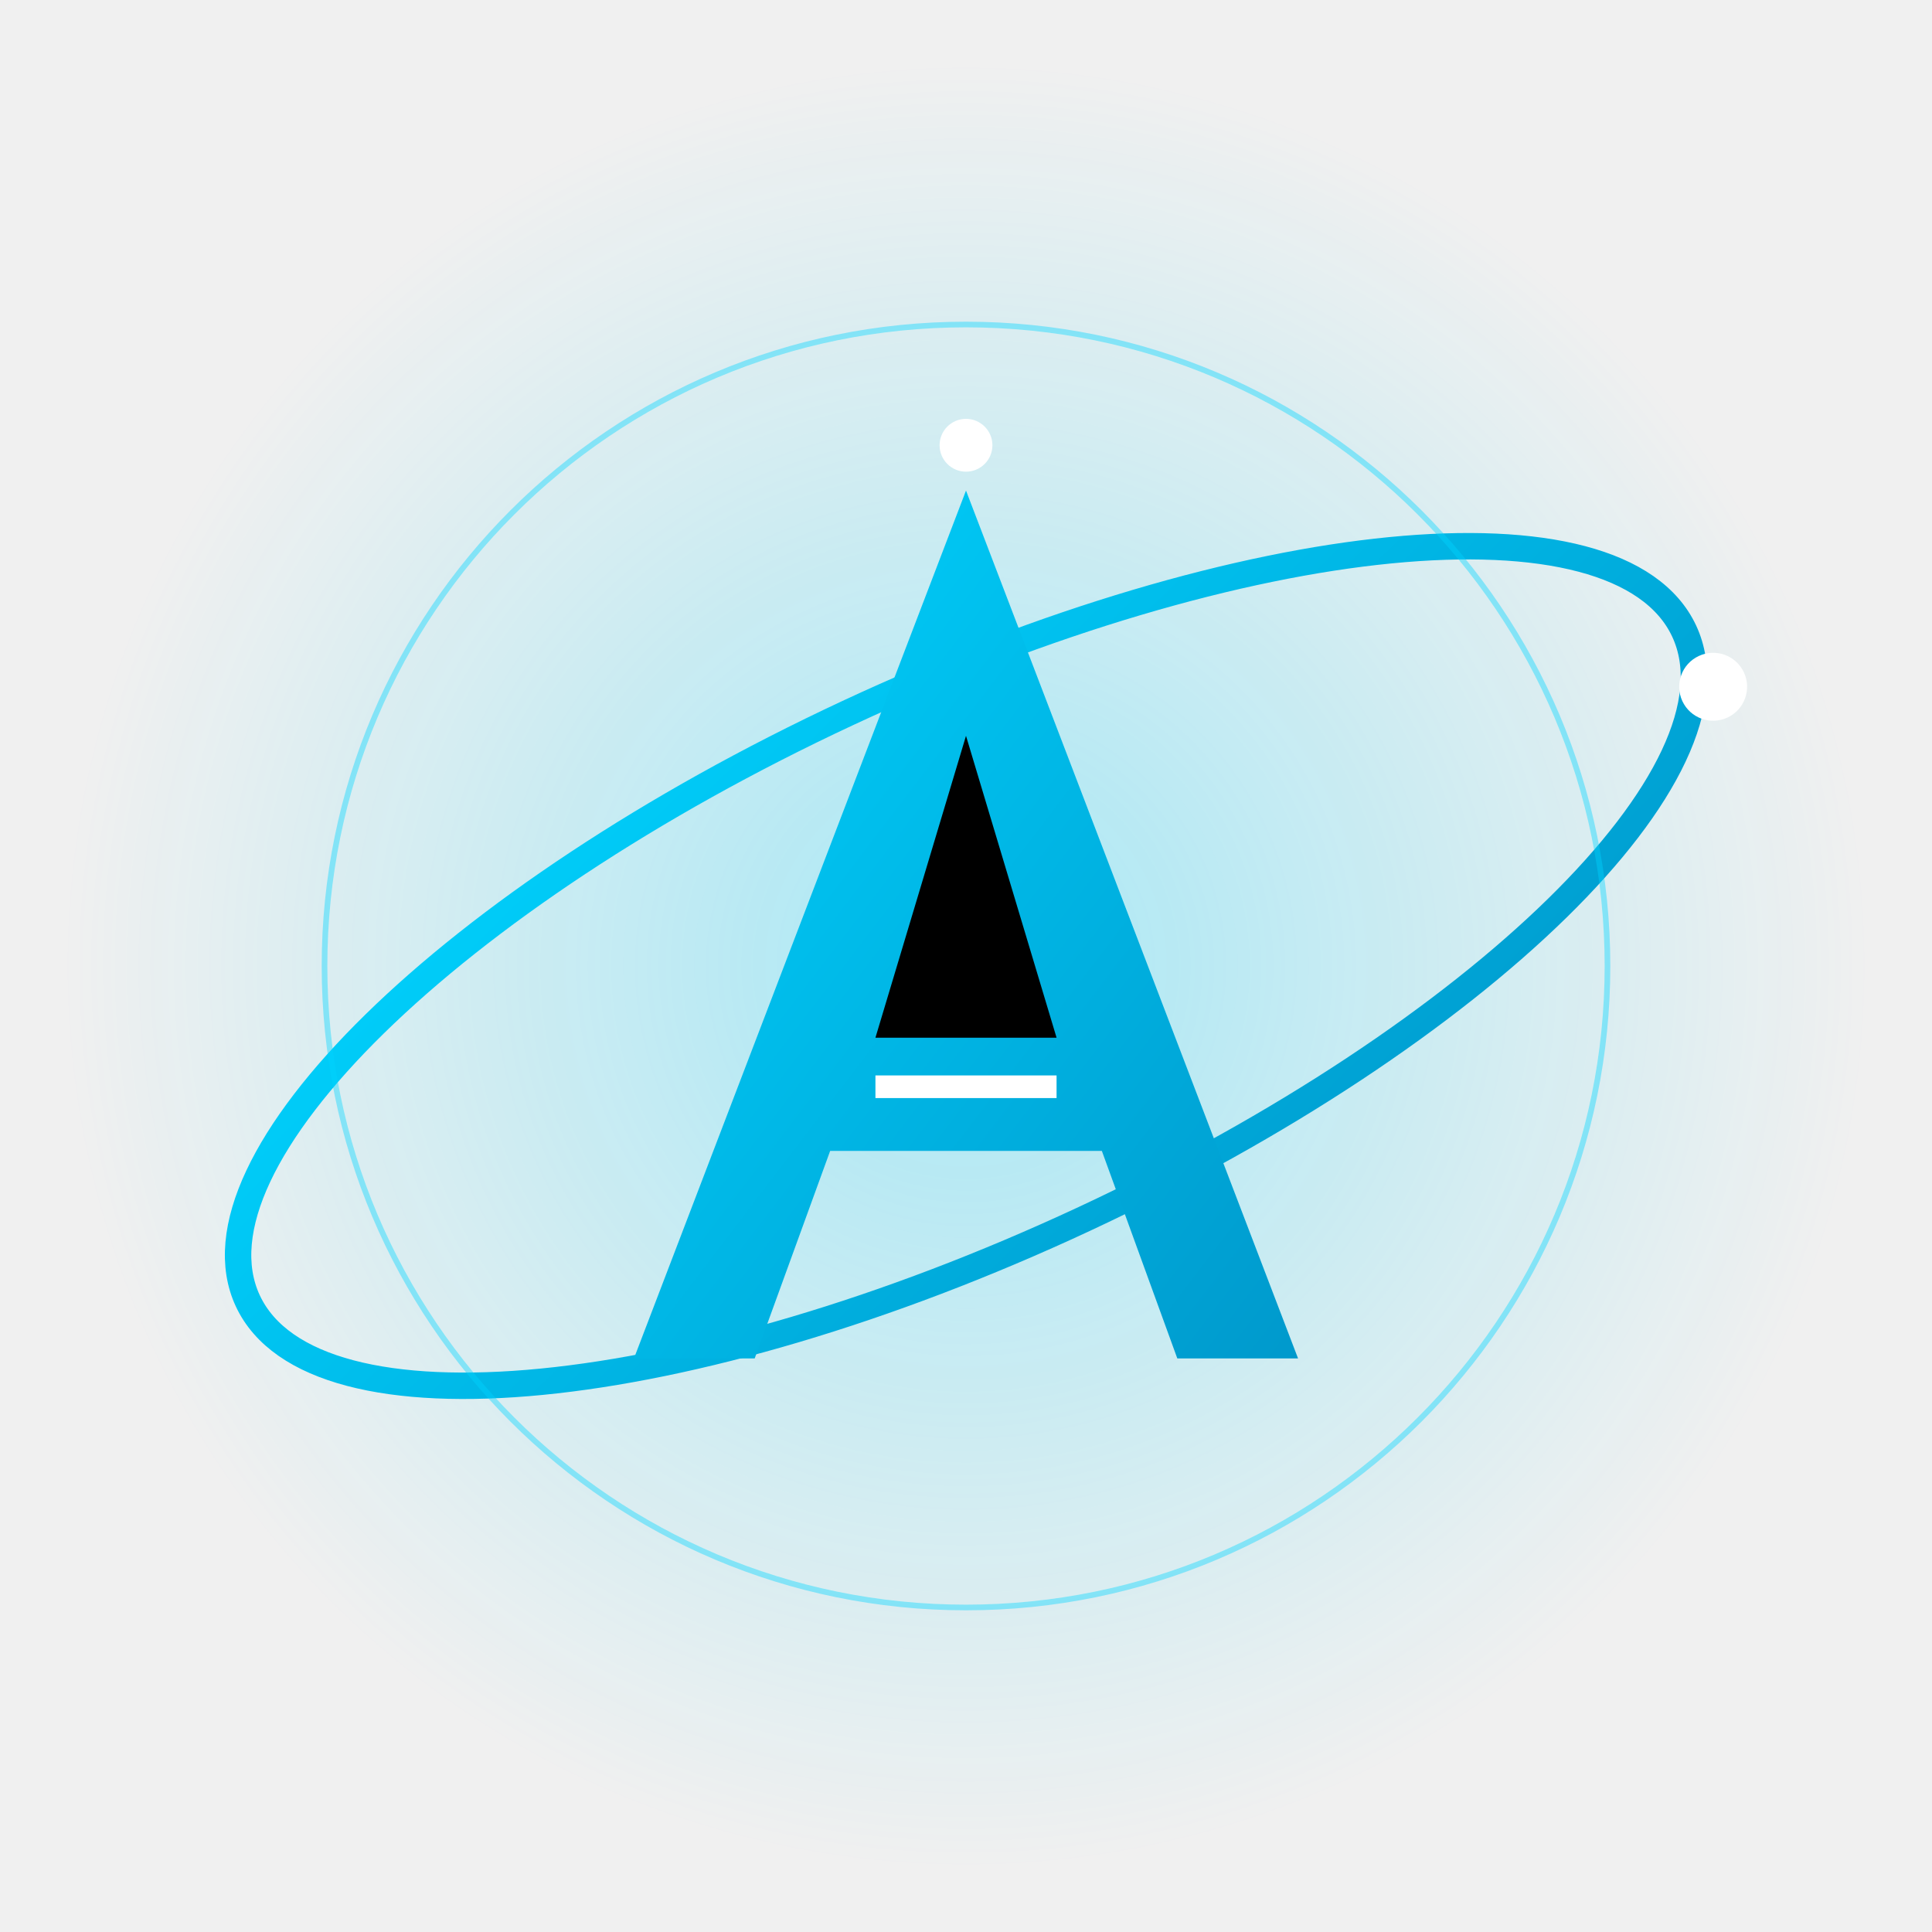
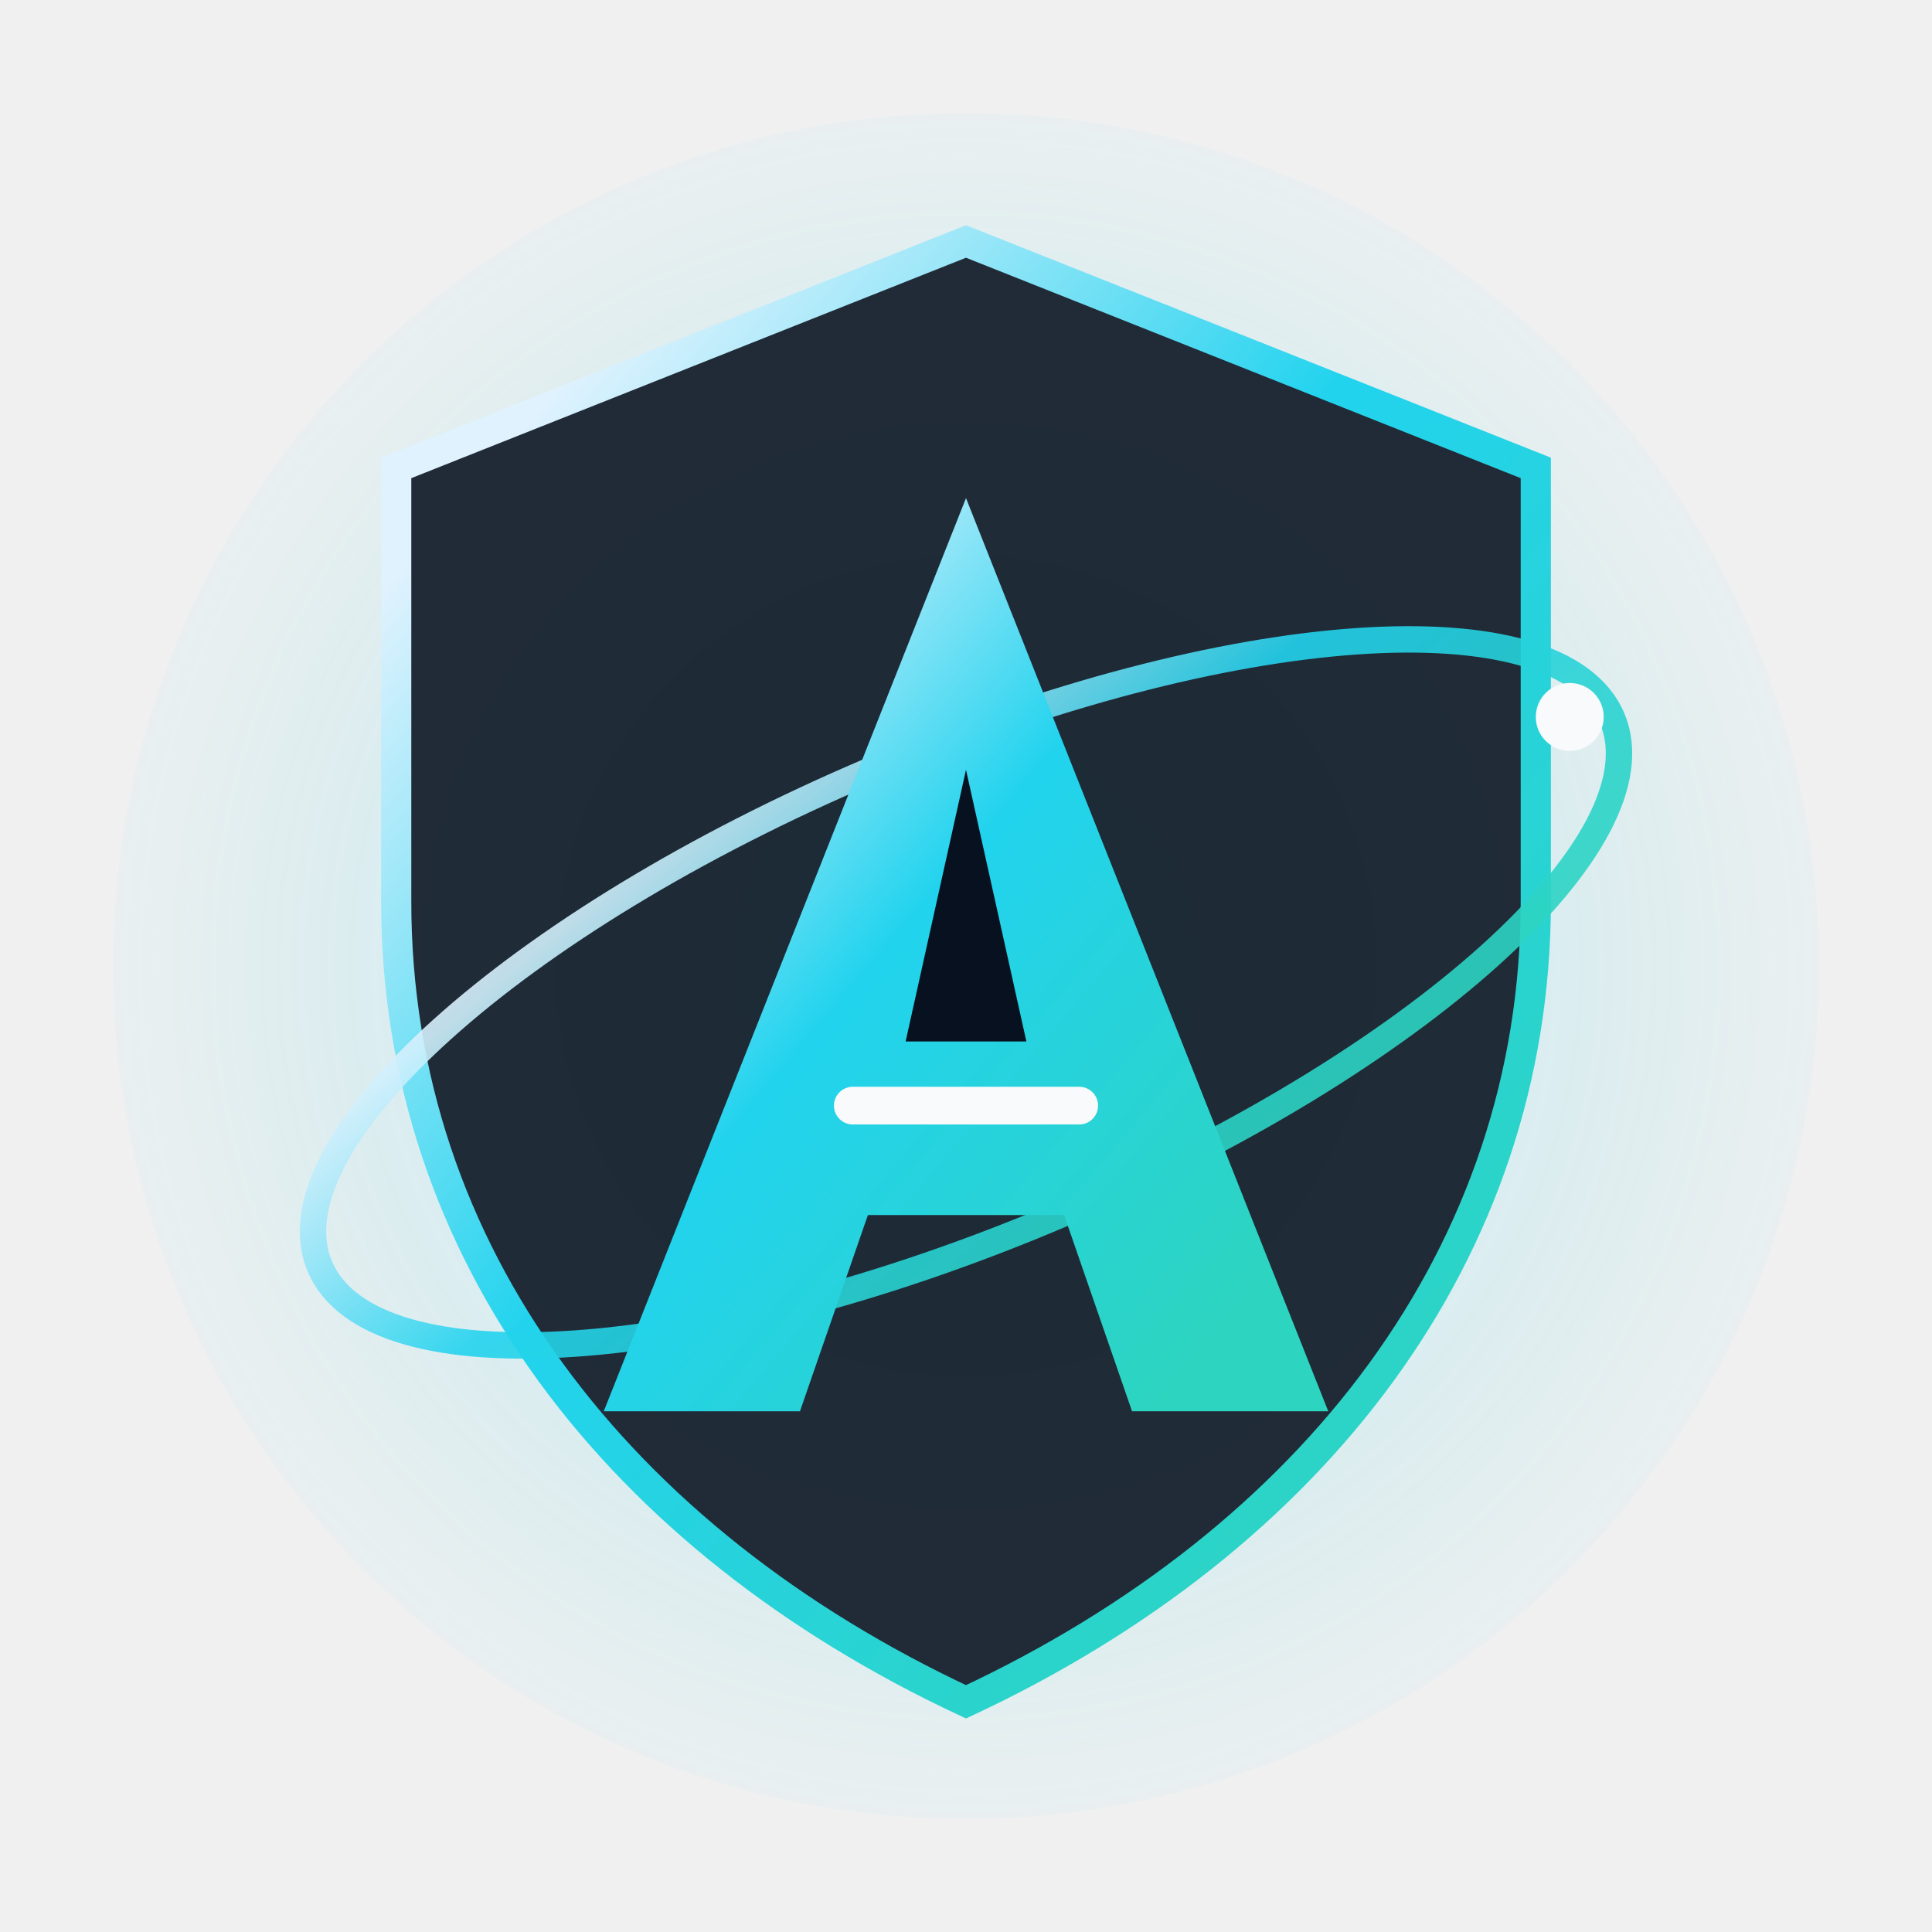
<svg xmlns="http://www.w3.org/2000/svg" viewBox="0 0 512 512" width="512" height="512">
  <defs>
-     <linearGradient id="plyCyan" x1="0%" y1="0%" x2="100%" y2="100%">
-       <stop offset="0%" stop-color="#00d4ff" />
-       <stop offset="100%" stop-color="#0099cc" />
+     <linearGradient id="a" x1="14%" y1="10%" x2="88%" y2="90%">
+       <stop offset="0%" stop-color="#e0f2fe" />
+       <stop offset="42%" stop-color="#22d3ee" />
+       <stop offset="100%" stop-color="#2dd4bf" />
    </linearGradient>
-     <radialGradient id="plyGlow" cx="50%" cy="50%" r="50%">
-       <stop offset="0%" stop-color="#00d4ff" stop-opacity="0.30" />
-       <stop offset="100%" stop-color="#00d4ff" stop-opacity="0" />
+     <radialGradient id="g" cx="50%" cy="50%" r="58%">
+       <stop offset="0%" stop-color="#22d3ee" stop-opacity="0.26" />
+       <stop offset="100%" stop-color="#22d3ee" stop-opacity="0" />
    </radialGradient>
  </defs>
-   <circle cx="256" cy="256" r="240" fill="url(#plyGlow)" />
-   <ellipse cx="256" cy="256" rx="210" ry="74" fill="none" stroke="url(#plyCyan)" stroke-width="7" transform="rotate(-25 256 256)" />
-   <circle cx="256" cy="256" r="9" fill="#ffffff" transform="translate(198 -74) rotate(-25 256 256)" />
-   <circle cx="256" cy="256" r="170" fill="none" stroke="#00d4ff" stroke-width="1.5" opacity="0.40" />
-   <path d="M 256 130 L 168 360 L 200 360 L 220 305 L 292 305 L 312 360 L 344 360 Z" fill="url(#plyCyan)" />
-   <path d="M 256 195 L 232 275 L 280 275 Z" fill="#000000" />
-   <rect x="232" y="285" width="48" height="6" fill="#ffffff" />
-   <circle cx="256" cy="118" r="7" fill="#ffffff" />
+   <circle cx="256" cy="256" r="226" fill="url(#g)" />
+   <path d="M256 64 407 124v115c0 93-59 169-151 212C164 408 105 332 105 239V124Z" fill="#07111f" fill-opacity="0.88" stroke="url(#a)" stroke-width="8" />
+   <ellipse cx="256" cy="263" rx="186" ry="64" fill="none" stroke="url(#a)" stroke-width="7" transform="rotate(-23 256 263)" opacity="0.9" />
+   <circle cx="416" cy="190" r="9" fill="#f8fafc" />
+   <path d="M256 132 160 374h52l18-52h52l18 52h52Z" fill="url(#a)" />
+   <path d="M256 204 240 276h32Z" fill="#07111f" />
+   <path d="M226 293h60" stroke="#f8fafc" stroke-width="10" stroke-linecap="round" />
</svg>
